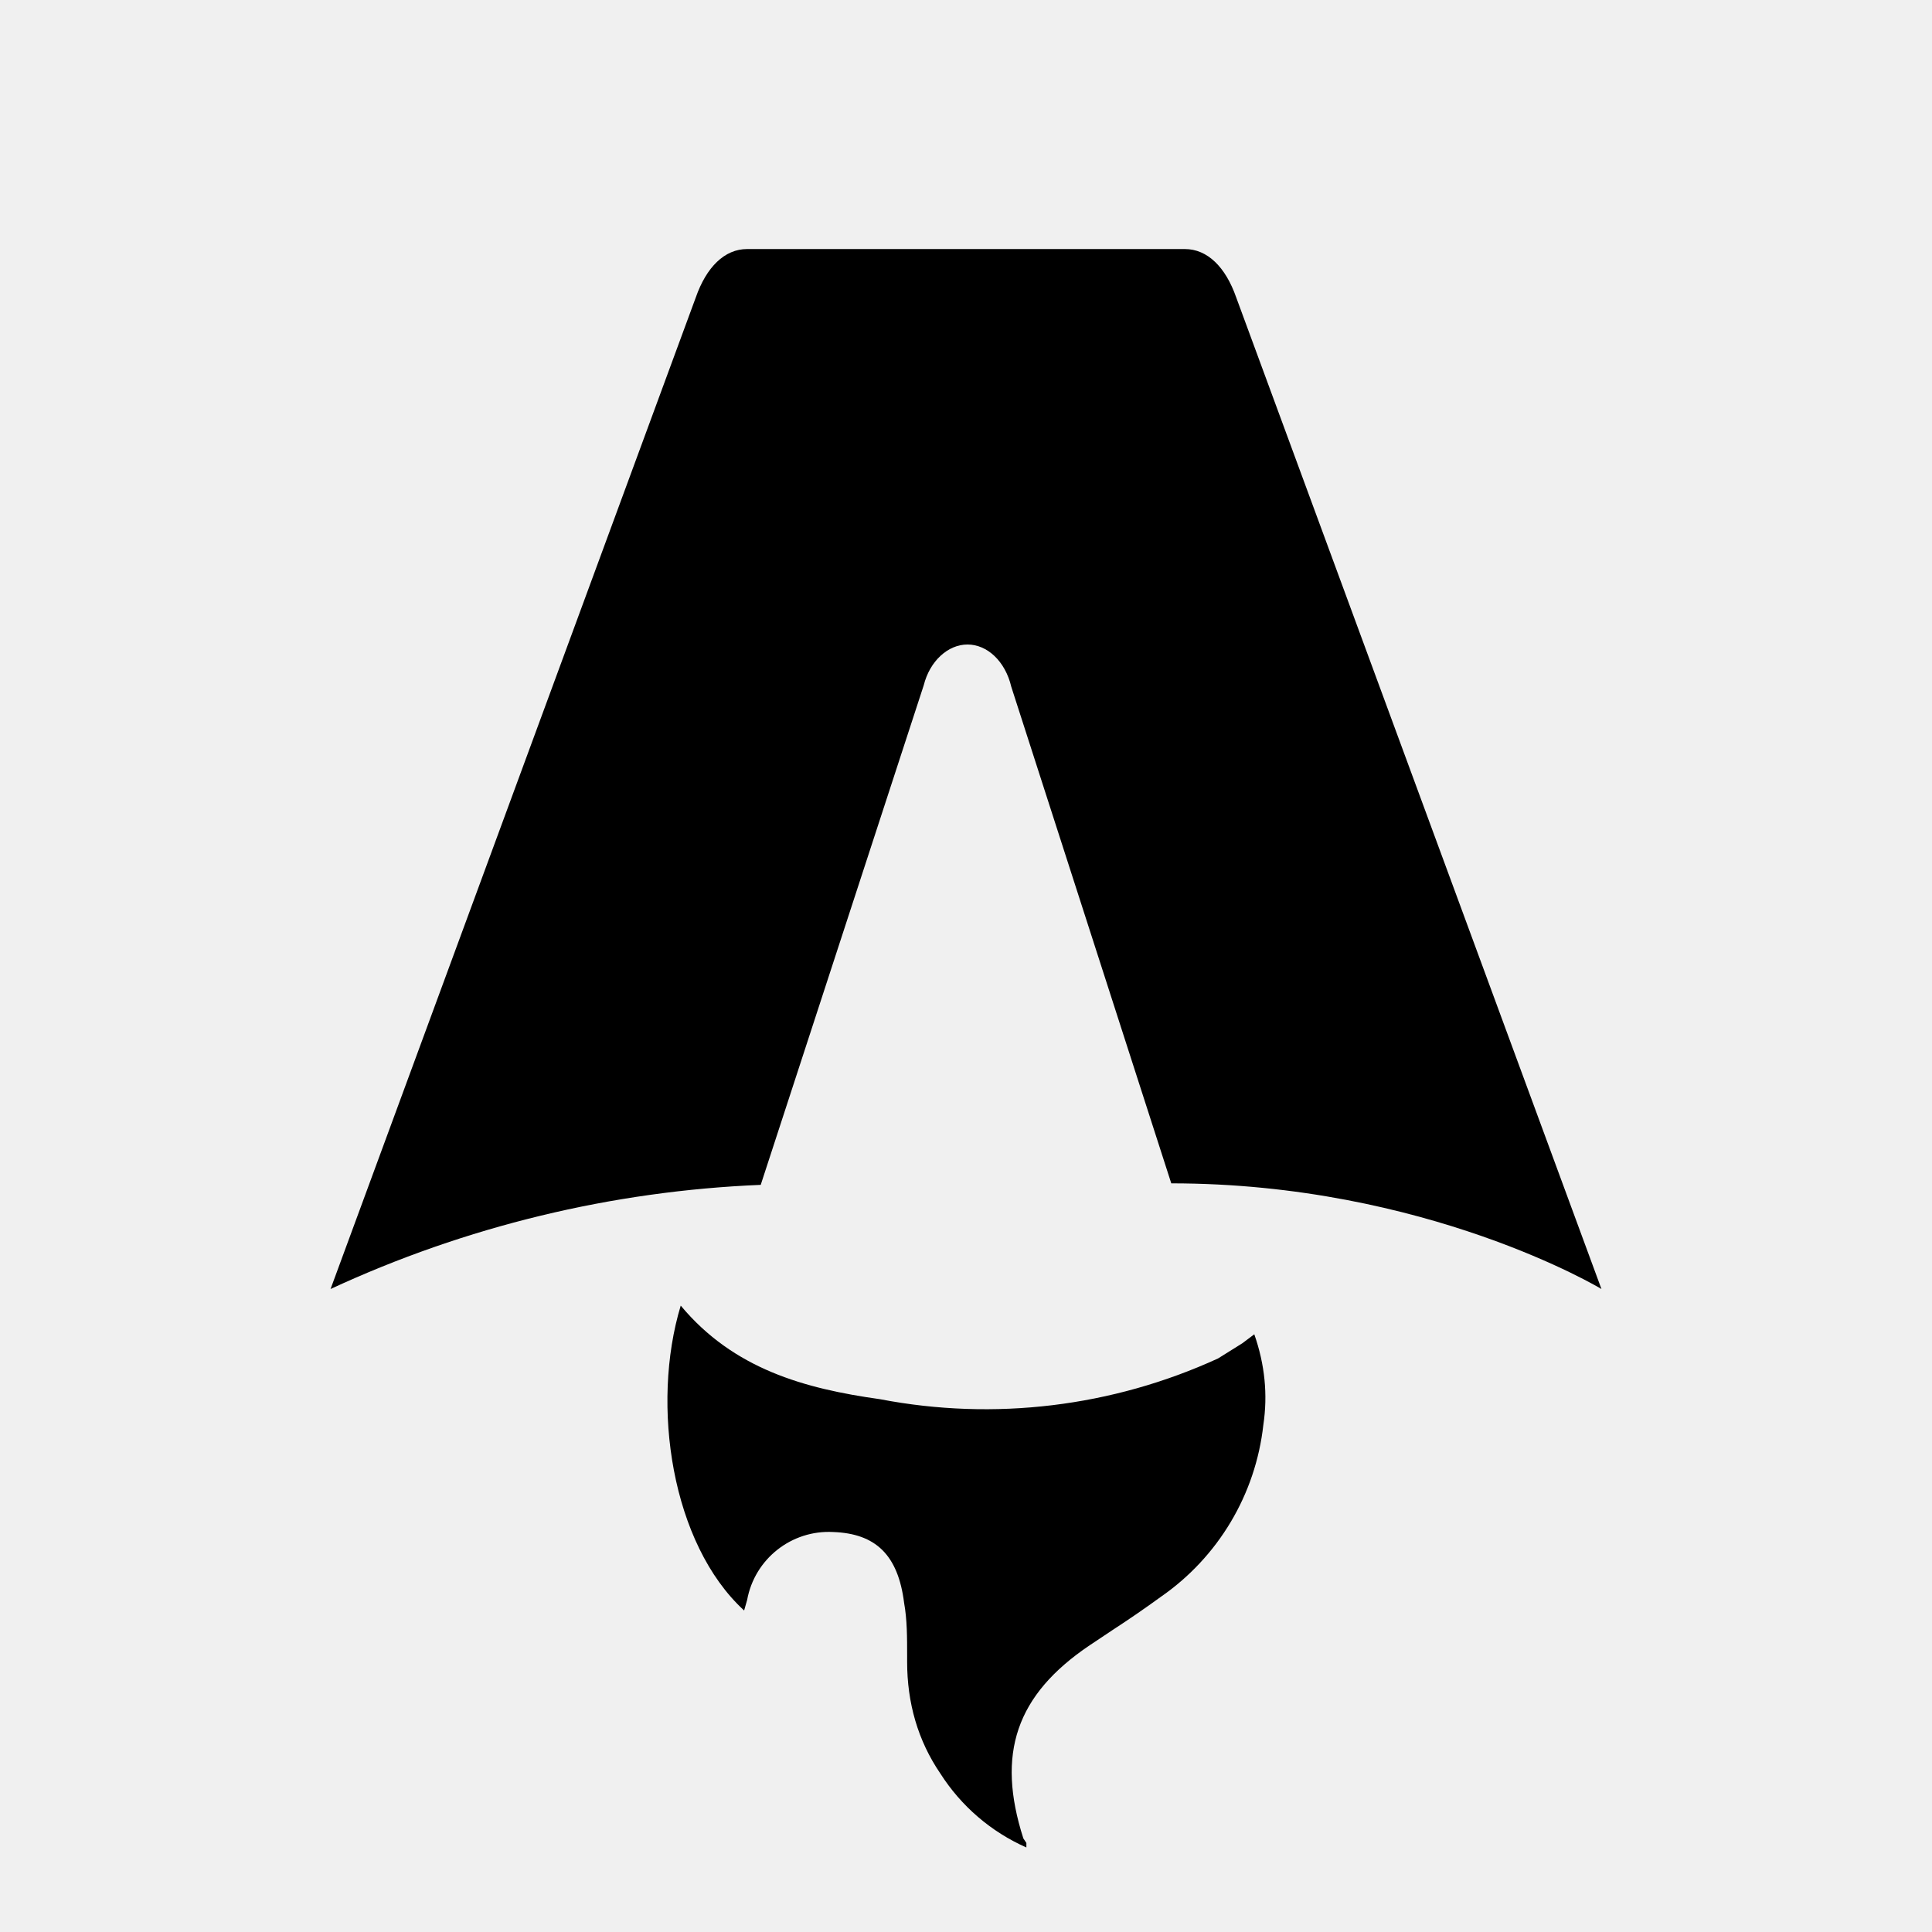
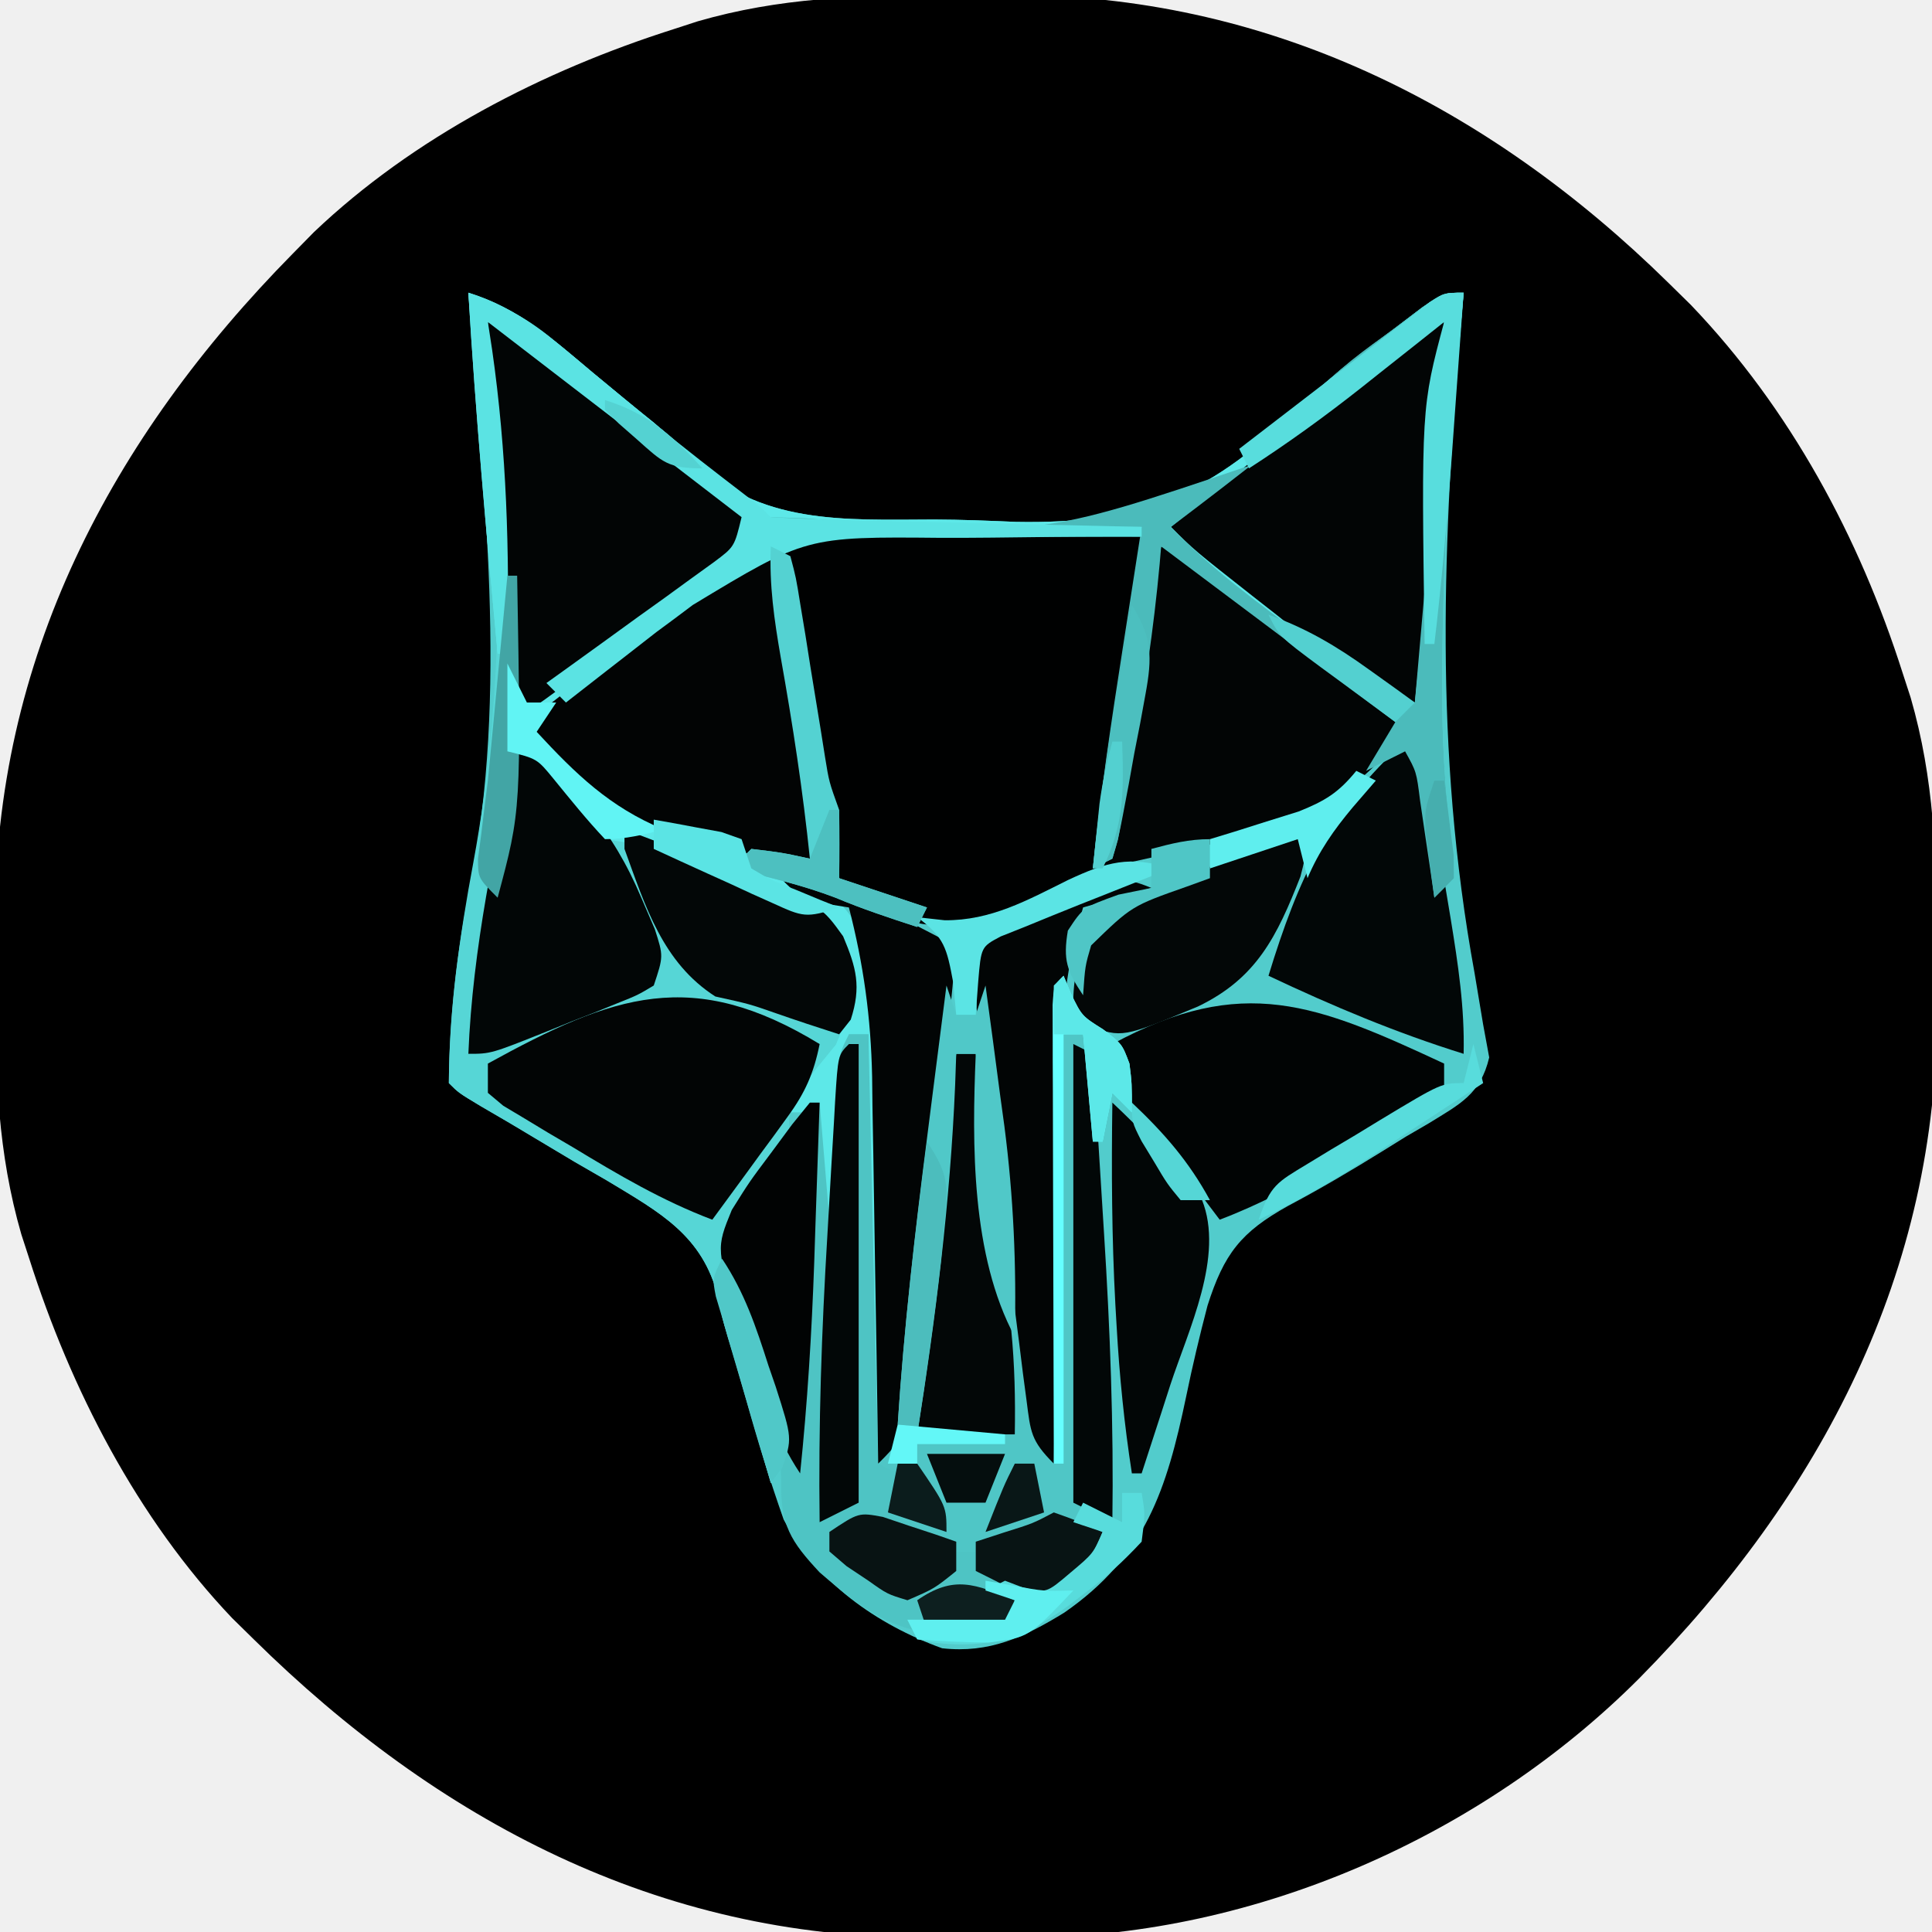
- <svg xmlns="http://www.w3.org/2000/svg" fill="none" viewBox="0 0 128 128">
-   <path d="M50.4 78.5a75.1 75.1 0 0 0-28.5 6.9l24.2-65.7c.7-2 1.9-3.2 3.4-3.2h29c1.5 0 2.7 1.2 3.4 3.2l24.2 65.7s-11.6-7-28.5-7L67 45.5c-.4-1.7-1.6-2.8-2.9-2.8-1.3 0-2.5 1.1-2.9 2.7L50.4 78.5Zm-1.1 28.2Zm-4.2-20.2c-2 6.6-.6 15.8 4.2 20.2a17.5 17.5 0 0 1 .2-.7 5.5 5.5 0 0 1 5.7-4.5c2.8.1 4.3 1.5 4.7 4.7.2 1.1.2 2.3.2 3.5v.4c0 2.7.7 5.2 2.2 7.4a13 13 0 0 0 5.7 4.9v-.3l-.2-.3c-1.8-5.6-.5-9.5 4.4-12.8l1.5-1a73 73 0 0 0 3.2-2.2 16 16 0 0 0 6.8-11.4c.3-2 .1-4-.6-6l-.8.6-1.6 1a37 37 0 0 1-22.4 2.7c-5-.7-9.7-2-13.2-6.2Z" />
-   <style>
-         path { fill: #000; }
-         @media (prefers-color-scheme: dark) {
-             path { fill: #FFF; }
-         }
-     </style>
+ <svg xmlns="http://www.w3.org/2000/svg" version="1.1" width="198" height="198">
+   <path d="M0 0 C2.337 0.008 4.672 -0.02 7.009 -0.052 C33.265 -0.176 56.011 11.23 74.538 29.446 C75.297 30.192 76.056 30.939 76.839 31.708 C86.986 42.31 94.102 55.501 98.538 69.446 C98.806 70.271 99.075 71.097 99.352 71.947 C101.766 80.287 102.031 88.297 101.984 96.908 C101.975 99.245 102.004 101.58 102.036 103.917 C102.163 130.819 90.155 153.582 71.538 172.446 C55.397 188.619 32.281 198.797 9.449 198.997 C7.916 198.994 6.383 198.984 4.849 198.968 C2.539 198.946 0.231 198.967 -2.079 198.993 C-28.916 199.045 -51.644 186.996 -70.462 168.446 C-71.193 167.728 -71.924 167.01 -72.677 166.27 C-82.4 156.046 -89.207 142.823 -93.462 129.446 C-93.731 128.621 -93.999 127.795 -94.276 126.945 C-96.69 118.605 -96.956 110.595 -96.908 101.984 C-96.9 99.647 -96.929 97.312 -96.96 94.975 C-97.088 68.063 -85.071 45.323 -66.462 26.446 C-65.744 25.715 -65.026 24.984 -64.286 24.231 C-54.063 14.508 -40.839 7.701 -27.462 3.446 C-26.637 3.178 -25.811 2.909 -24.961 2.632 C-16.622 0.218 -8.611 -0.048 0 0 Z " fill="#000000" transform="translate(96.46216,-0.4460449)" />
+   <path d="M0 0 C3.349 1.218 5.937 2.512 8.672 4.793 C9.337 5.341 10.002 5.89 10.688 6.455 C11.368 7.027 12.049 7.598 12.75 8.188 C14.796 9.886 16.842 11.579 18.918 13.241 C21 15 21 15 22.799 16.943 C29.794 23.84 38.484 23.268 47.744 23.242 C50.538 23.25 53.313 23.364 56.104 23.484 C68.55 23.721 75.586 20.938 84.582 12.319 C85.146 11.761 85.709 11.203 86.289 10.628 C88.978 8.069 91.902 5.908 94.875 3.688 C95.821 2.969 96.767 2.251 97.742 1.512 C100 0 100 0 102 0 C101.939 0.697 101.879 1.395 101.816 2.114 C99.847 25.265 98.932 46.82 103.125 69.754 C103.418 71.502 103.71 73.251 104 75 C104.205 76.112 104.41 77.225 104.621 78.371 C103.729 82.149 101.626 83.146 98.411 85.132 C97.636 85.584 96.861 86.035 96.062 86.5 C95.284 86.984 94.506 87.467 93.704 87.965 C90.518 89.941 87.321 91.83 84.008 93.586 C79.174 96.271 77.438 98.498 75.75 103.812 C74.943 106.894 74.21 109.977 73.569 113.097 C71.561 122.69 69.393 129.499 61.075 135.268 C56.974 137.787 53.393 139.461 48.555 138.922 C41.86 136.506 35.59 132.085 32.309 125.719 C30.893 121.697 29.645 117.668 28.5 113.562 C27.894 111.404 27.281 109.253 26.621 107.11 C26 105 26 105 25.602 102.962 C24.011 96.601 19.656 94.282 14.254 91.014 C12.581 90.048 12.581 90.048 10.875 89.062 C8.664 87.741 6.453 86.42 4.242 85.098 C3.261 84.525 2.28 83.953 1.269 83.364 C-1 82 -1 82 -2 81 C-1.959 74.224 -1.183 67.585 0.147 60.956 C4.157 40.882 1.526 20.247 0 0 Z " fill="#52CCCC" transform="translate(48,30)" />
+   <path d="M0 0 C2.877 1.333 5.208 2.84 7.645 4.863 C8.322 5.421 8.999 5.978 9.697 6.553 C10.395 7.133 11.093 7.714 11.812 8.312 C16.755 12.41 21.731 16.329 27 20 C25.508 23.755 23.451 25.436 20.211 27.785 C19.27 28.481 18.329 29.176 17.359 29.893 C15.363 31.344 13.365 32.795 11.367 34.244 C10.429 34.938 9.49 35.632 8.523 36.348 C7.656 36.977 6.789 37.606 5.896 38.254 C5.27 38.83 4.645 39.406 4 40 C3.668 43.065 3.668 43.065 5.75 44.973 C6.492 45.662 7.235 46.352 8 47.062 C9.368 48.338 10.711 49.644 12 51 C12 51.66 12 52.32 12 53 C13.485 52.505 13.485 52.505 15 52 C18.468 52.954 21.71 54.494 25 55.938 C26.373 56.488 26.373 56.488 27.773 57.049 C32.294 59.027 35.288 60.418 37.156 65.156 C38.073 69.331 38.191 70.439 36 74 C34.703 75.809 33.396 77.598 32.023 79.352 C30.736 81.101 30.736 81.101 31 84 C29.505 85.993 27.877 87.817 26.215 89.672 C24.19 93.552 25.387 96.941 26.595 100.997 C27.502 103.781 28.457 106.546 29.447 109.303 C31.183 114.469 31.183 114.469 30.145 117.488 C29.767 117.987 29.389 118.486 29 119 C28.674 117.866 28.348 116.731 28.012 115.562 C27.57 114.042 27.129 112.521 26.688 111 C26.367 109.884 26.367 109.884 26.041 108.746 C25.6 107.233 25.143 105.726 24.669 104.223 C24 102 24 102 23.589 99.931 C22.004 93.586 17.641 91.273 12.254 88.014 C10.581 87.048 10.581 87.048 8.875 86.062 C6.664 84.741 4.453 83.42 2.242 82.098 C1.261 81.525 0.28 80.953 -0.731 80.364 C-3 79 -3 79 -4 78 C-3.953 70.369 -2.9 62.916 -1.5 55.438 C1.913 37.051 1.417 18.572 0 0 Z " fill="#56D6D6" transform="translate(50,33)" />
+   <path d="M0 0 C4.689 0.556 8.199 1.882 12.375 4.062 C13.435 4.61 14.494 5.158 15.586 5.723 C16.383 6.144 17.179 6.566 18 7 C16.901 18.807 15.606 30.562 13.966 42.307 C13.84 43.224 13.715 44.141 13.586 45.086 C13.473 45.891 13.36 46.696 13.244 47.525 C12.964 50.362 12.961 53.151 13 56 C13.552 51.874 14.103 47.748 14.654 43.622 C14.841 42.222 15.028 40.821 15.216 39.421 C16.648 28.716 16.648 28.716 18 18 C18.66 18 19.32 18 20 18 C20.99 26.25 21.98 34.5 23 43 C22.331 30.956 21.266 18.995 20 7 C22.243 5.797 24.493 4.613 26.75 3.438 C27.384 3.095 28.018 2.753 28.672 2.4 C33.451 -0.064 33.451 -0.064 36.453 0.285 C36.964 0.521 37.474 0.757 38 1 C35.69 1.66 33.38 2.32 31 3 C29.251 9.402 29.251 9.402 29 16 C29.66 16 30.32 16 31 16 C32.459 18.918 32.356 21.933 32.535 25.141 C32.578 25.859 32.621 26.578 32.665 27.318 C32.756 28.848 32.844 30.378 32.93 31.908 C33.06 34.2 33.198 36.49 33.338 38.781 C33.874 47.868 34.123 56.894 34 66 C33.01 66 32.02 66 31 66 C31.66 66.33 32.32 66.66 33 67 C31.624 70.325 30.244 72.332 27 74 C24.375 73.25 24.375 73.25 22 72 C21.34 71.67 20.68 71.34 20 71 C20 70.34 20 69.68 20 69 C19.34 69 18.68 69 18 69 C18 69.66 18 70.32 18 71 C15.75 72.75 15.75 72.75 13 74 C10.938 73.375 10.938 73.375 9 72 C8.258 71.505 7.515 71.01 6.75 70.5 C6.173 70.005 5.595 69.51 5 69 C5 68.34 5 67.68 5 67 C9.625 64.875 9.625 64.875 13 66 C12.34 65.67 11.68 65.34 11 65 C10.107 61.711 9.866 58.565 9.826 55.169 C9.813 54.237 9.799 53.306 9.786 52.346 C9.77 50.852 9.77 50.852 9.754 49.328 C9.721 47.198 9.688 45.068 9.654 42.938 C9.607 39.596 9.563 36.254 9.523 32.912 C9.483 29.676 9.432 26.439 9.379 23.203 C9.37 22.215 9.362 21.228 9.353 20.21 C9.247 14.197 8.498 8.828 7 3 C5.824 2.814 5.824 2.814 4.625 2.625 C2 2 2 2 0 0 Z " fill="#4FC6C6" transform="translate(80,90)" />
+   <path d="M0 0 C5.148 1.566 8.705 4.79 12.75 8.188 C14.796 9.886 16.842 11.579 18.918 13.241 C21 15 21 15 22.799 16.943 C29.794 23.84 38.484 23.268 47.744 23.242 C50.538 23.25 53.313 23.364 56.104 23.484 C68.55 23.721 75.586 20.938 84.582 12.319 C85.146 11.761 85.709 11.203 86.289 10.628 C88.978 8.069 91.902 5.908 94.875 3.688 C95.821 2.969 96.767 2.251 97.742 1.512 C100 0 100 0 102 0 C101.939 0.697 101.879 1.395 101.816 2.114 C100.755 14.592 99.804 27.033 99.812 39.562 C99.812 40.923 99.812 40.923 99.811 42.311 C99.854 47.606 100.244 52.739 100.983 57.984 C100.989 58.649 100.994 59.315 101 60 C100.01 60.99 100.01 60.99 99 62 C98.867 61.085 98.734 60.17 98.598 59.227 C98.333 57.444 98.333 57.444 98.062 55.625 C97.888 54.442 97.714 53.258 97.535 52.039 C97.165 49.093 97.165 49.093 96 47 C94.02 47.99 94.02 47.99 92 49 C92.99 47.35 93.98 45.7 95 44 C94.273 43.455 93.546 42.909 92.797 42.348 C85.531 36.898 78.266 31.449 71 26 C70.95 26.588 70.901 27.175 70.849 27.781 C70.24 34.442 69.25 40.982 68.062 47.562 C67.893 48.558 67.723 49.554 67.549 50.58 C67.295 51.996 67.295 51.996 67.035 53.441 C66.809 54.721 66.809 54.721 66.578 56.026 C66.388 56.677 66.197 57.329 66 58 C65.01 58.495 65.01 58.495 64 59 C64.746 51.595 65.863 44.281 67.062 36.938 C67.249 35.786 67.435 34.634 67.627 33.447 C68.083 30.631 68.54 27.815 69 25 C63.895 24.995 58.791 25.029 53.686 25.098 C51.953 25.116 50.22 25.123 48.487 25.12 C34.605 25.011 34.605 25.011 23 32 C21.549 33.082 20.089 34.152 18.621 35.211 C17.225 36.263 15.83 37.318 14.438 38.375 C13.354 39.193 13.354 39.193 12.248 40.027 C10.497 41.349 8.748 42.674 7 44 C7.933 45.129 8.871 46.253 9.812 47.375 C10.335 48.001 10.857 48.628 11.395 49.273 C15.352 53.529 19.93 53.977 25.383 55.121 C26.246 55.411 27.11 55.701 28 56 C28.33 56.99 28.66 57.98 29 59 C31.481 59.969 33.985 60.655 36.555 61.352 C40.398 63.943 41.005 67.596 42 72 C42.371 75.875 42.352 79.708 42.293 83.598 C42.289 84.673 42.284 85.747 42.28 86.855 C42.263 90.258 42.226 93.66 42.188 97.062 C42.172 99.382 42.159 101.702 42.146 104.021 C42.114 109.681 42.063 115.341 42 121 C41.67 121 41.34 121 41 121 C41 106.15 41 91.3 41 76 C40.34 76 39.68 76 39 76 C38.34 85.24 37.68 94.48 37 104 C36.67 104 36.34 104 36 104 C35.67 97.4 35.34 90.8 35 84 C34.01 84 33.02 84 32 84 C32.529 83.383 33.057 82.765 33.602 82.129 C34.269 81.282 34.937 80.435 35.625 79.562 C36.298 78.739 36.971 77.915 37.664 77.066 C39.314 73.28 39.311 71.075 38.22 67.129 C35.724 62.773 31.014 61.574 26.5 59.938 C25.524 59.549 24.548 59.16 23.543 58.76 C18.904 56.764 18.904 56.764 14 56 C12.14 54.032 10.466 51.944 8.754 49.848 C7.04 47.752 7.04 47.752 4 47 C4 44.03 4 41.06 4 38 C4.66 39.32 5.32 40.64 6 42 C6.524 41.592 7.049 41.183 7.589 40.762 C9.976 38.904 12.363 37.046 14.75 35.188 C15.575 34.545 16.4 33.902 17.25 33.24 C18.049 32.618 18.848 31.996 19.672 31.355 C20.405 30.785 21.138 30.214 21.894 29.626 C23.326 28.52 24.787 27.451 26.271 26.415 C26.841 25.948 27.412 25.481 28 25 C28 24.34 28 23.68 28 23 C26.138 21.416 24.274 19.951 22.312 18.5 C21.127 17.607 19.943 16.714 18.758 15.82 C18.142 15.359 17.526 14.898 16.892 14.423 C13.803 12.1 10.747 9.736 7.688 7.375 C6.587 6.528 5.487 5.682 4.387 4.836 C3.599 4.23 2.811 3.624 2 3 C2.144 3.946 2.289 4.892 2.438 5.867 C3.933 16.299 4.219 26.473 4 37 C3.67 37 3.34 37 3 37 C1.84 24.675 0.732 12.359 0 0 Z " fill="#5DE8E8" transform="translate(48,30)" />
+   <path d="M0 0 C12.21 0 24.42 0 37 0 C37 7.252 36.264 13.976 35.188 21.125 C35.041 22.387 34.895 23.649 34.744 24.949 C33.339 33.93 33.339 33.93 29.522 36.979 C24.029 39.6 19.461 40.689 13.452 39.493 C10.368 38.339 8.407 37.275 6 35 C3.862 29.57 3.137 24.071 2.375 18.312 C2.136 16.762 1.892 15.212 1.645 13.662 C0 3.153 0 3.153 0 0 Z " fill="#000101" transform="translate(80,55)" />
+   <path d="M0 0 C0.66 0 1.32 0 2 0 C2.33 14.52 2.66 29.04 3 44 C3.66 44.33 4.32 44.66 5 45 C4.67 46.32 4.34 47.64 4 49 C5.32 49.66 6.64 50.32 8 51 C5 51 5 51 3 50.438 C0.809 49.779 0.809 49.779 -2 51 C0.25 53.583 0.25 53.583 3 56 C6.113 56 8.108 55.826 11 55 C11 54.34 11 53.68 11 53 C11.66 53 12.32 53 13 53 C13 53.66 13 54.32 13 55 C13.66 55.33 14.32 55.66 15 56 C16.125 58.062 16.125 58.062 17 60 C15.319 61.681 13.374 61.41 11.062 61.562 C4.812 61.538 1.612 59.129 -3.004 55.141 C-5.978 51.951 -7.027 50.286 -6.934 45.852 C-7.033 40.115 -9.057 35.218 -10.955 29.852 C-13.624 21.963 -13.624 21.963 -12 18 C-10.188 15.105 -10.188 15.105 -8 12.188 C-7.278 11.212 -6.556 10.236 -5.812 9.23 C-4.915 8.126 -4.915 8.126 -4 7 C-3.67 7 -3.34 7 -3 7 C-2.67 10.96 -2.34 14.92 -2 19 C-1.939 17.796 -1.879 16.592 -1.816 15.352 C-1.732 13.776 -1.647 12.201 -1.562 10.625 C-1.504 9.434 -1.504 9.434 -1.443 8.219 C-1.113 2.227 -1.113 2.227 0 0 Z " fill="#4EC4C4" transform="translate(87,106)" />
+   <path d="M0 0 C3.169 1.585 5.477 3.01 8.223 5.152 C9.008 5.764 9.794 6.376 10.604 7.006 C11.415 7.643 12.226 8.281 13.062 8.938 C13.878 9.571 14.693 10.205 15.533 10.857 C22.124 16.007 22.124 16.007 25 19 C18.891 26.816 12.494 28.953 3 31 C0.03 31.66 -2.94 32.32 -6 33 C-4.02 22.11 -2.04 11.22 0 0 Z " fill="#020505" transform="translate(119,56)" />
+   <path d="M0 0 C0.842 4.373 1.672 8.749 2.5 13.125 C2.738 14.363 2.977 15.6 3.223 16.875 C3.448 18.074 3.674 19.273 3.906 20.508 C4.116 21.608 4.325 22.707 4.541 23.84 C4.992 26.944 5.082 29.869 5 33 C-18.14 28.289 -18.14 28.289 -25 18 C-22.128 15.746 -19.252 13.498 -16.375 11.25 C-15.567 10.616 -14.759 9.982 -13.926 9.328 C-1.974 0 -1.974 0 0 0 Z " fill="#020404" transform="translate(79,56)" />
+   <path d="M0 0 C-0.561 13.058 -1.59 26.007 -3 39 C-6.602 37.705 -9.353 36.177 -12.355 33.812 C-13.142 33.196 -13.929 32.58 -14.74 31.945 C-15.952 30.982 -15.952 30.982 -17.188 30 C-18.007 29.358 -18.826 28.716 -19.67 28.055 C-25.653 23.347 -25.653 23.347 -28 21 C-24.075 17.805 -20.149 14.613 -16.219 11.426 C-13.733 9.41 -11.253 7.389 -8.781 5.355 C-7.905 4.64 -7.028 3.925 -6.125 3.188 C-5.364 2.562 -4.604 1.937 -3.82 1.293 C-2 0 -2 0 0 0 Z " fill="#020505" transform="translate(148,33)" />
+   <path d="M0 0 C2.877 1.333 5.208 2.84 7.645 4.863 C8.322 5.421 8.999 5.978 9.697 6.553 C10.395 7.133 11.093 7.714 11.812 8.312 C16.755 12.41 21.731 16.329 27 20 C25.505 23.737 23.434 25.492 20.246 27.891 C19.31 28.6 18.373 29.309 17.408 30.039 C16.428 30.769 15.448 31.498 14.438 32.25 C12.961 33.368 12.961 33.368 11.455 34.508 C4.157 40 4.157 40 3 40 C2.569 35.429 2.142 30.857 1.718 26.285 C1.574 24.733 1.428 23.18 1.282 21.627 C1.07 19.386 0.863 17.144 0.656 14.902 C0.558 13.874 0.558 13.874 0.457 12.824 C0.067 8.536 -0.059 4.305 0 0 Z " fill="#020505" transform="translate(50,33)" />
+   <path d="M0 0 C-0.599 2.99 -1.489 4.998 -3.285 7.453 C-3.957 8.381 -3.957 8.381 -4.643 9.328 C-5.111 9.962 -5.58 10.597 -6.062 11.25 C-6.535 11.9 -7.007 12.549 -7.494 13.219 C-8.657 14.817 -9.828 16.409 -11 18 C-16.135 16.051 -20.627 13.399 -25.312 10.562 C-26.148 10.072 -26.984 9.582 -27.846 9.076 C-28.635 8.599 -29.425 8.121 -30.238 7.629 C-30.961 7.197 -31.683 6.764 -32.427 6.319 C-32.946 5.883 -33.465 5.448 -34 5 C-34 4.01 -34 3.02 -34 2 C-21.086 -5.113 -13.02 -7.94 0 0 Z " fill="#020505" transform="translate(84,107)" />
+   <path d="M0 0 C0 0.99 0 1.98 0 3 C-1.573 4.319 -1.573 4.319 -3.762 5.629 C-4.551 6.107 -5.341 6.584 -6.154 7.076 C-6.99 7.567 -7.826 8.057 -8.688 8.562 C-9.504 9.057 -10.321 9.551 -11.162 10.061 C-15.037 12.379 -18.769 14.394 -23 16 C-24.842 13.569 -26.674 11.131 -28.5 8.688 C-29.025 7.997 -29.549 7.307 -30.09 6.596 C-30.586 5.929 -31.082 5.262 -31.594 4.574 C-32.055 3.962 -32.515 3.349 -32.99 2.718 C-34 1 -34 1 -34 -2 C-20.62 -9.227 -13.083 -6.086 0 0 Z " fill="#010404" transform="translate(148,109)" />
+   <path d="M0 0 C2.066 3.1 2.479 4.761 3.07 8.367 C3.244 9.418 3.418 10.468 3.598 11.551 C3.772 12.648 3.946 13.745 4.125 14.875 C4.307 15.964 4.489 17.054 4.676 18.176 C5.435 22.838 6.111 27.266 6 32 C-0.94 29.838 -7.431 27.106 -14 24 C-10.984 14.131 -7.772 6.986 0 0 Z " fill="#020707" transform="translate(144,76)" />
+   <path d="M0 0 C5.942 4.884 9.721 8.873 12.75 16.062 C13.199 17.105 13.647 18.148 14.109 19.223 C15 22 15 22 14 25 C12.358 25.983 12.358 25.983 10.254 26.824 C9.499 27.13 8.744 27.437 7.967 27.752 C6.777 28.215 6.777 28.215 5.562 28.688 C4.773 29.008 3.983 29.328 3.17 29.658 C-2.687 32 -2.687 32 -5 32 C-4.557 21.106 -2.27 10.632 0 0 Z " fill="#020606" transform="translate(53,76)" />
+   <path d="M0 0 C-0.061 0.697 -0.121 1.395 -0.184 2.114 C-1.245 14.592 -2.196 27.033 -2.188 39.562 C-2.188 40.923 -2.188 40.923 -2.189 42.311 C-2.146 47.606 -1.756 52.739 -1.017 57.984 C-1.011 58.649 -1.006 59.315 -1 60 C-1.99 60.99 -1.99 60.99 -3 62 C-3.133 61.085 -3.266 60.17 -3.402 59.227 C-3.667 57.444 -3.667 57.444 -3.938 55.625 C-4.112 54.442 -4.286 53.258 -4.465 52.039 C-4.835 49.093 -4.835 49.093 -6 47 C-7.32 47.66 -8.64 48.32 -10 49 C-9.01 47.35 -8.02 45.7 -7 44 C-7.727 43.455 -8.454 42.909 -9.203 42.348 C-16.469 36.898 -23.734 31.449 -31 26 C-31.05 26.588 -31.099 27.175 -31.151 27.781 C-31.76 34.442 -32.75 40.982 -33.938 47.562 C-34.107 48.558 -34.277 49.554 -34.451 50.58 C-34.705 51.996 -34.705 51.996 -34.965 53.441 C-35.191 54.721 -35.191 54.721 -35.422 56.026 C-35.612 56.677 -35.803 57.329 -36 58 C-36.99 58.495 -36.99 58.495 -38 59 C-37.231 51.436 -36.114 43.948 -34.938 36.438 C-34.298 32.333 -33.659 28.229 -33 24 C-45.54 24 -58.08 24 -71 24 C-71 23.67 -71 23.34 -71 23 C-69.842 23.038 -68.684 23.076 -67.49 23.115 C-43.64 25.054 -43.64 25.054 -22 17.734 C-19.664 15.5 -17.509 13.194 -15.469 10.686 C-13.038 7.896 -10.117 5.836 -7.125 3.688 C-6.179 2.969 -5.233 2.251 -4.258 1.512 C-2 0 -2 0 0 0 Z M-9.812 7.875 C-16.345 13.52 -23.11 18.801 -30 24 C-25.842 28.313 -21.192 31.713 -16.375 35.25 C-15.504 35.9 -14.632 36.549 -13.734 37.219 C-12.902 37.832 -12.069 38.446 -11.211 39.078 C-10.451 39.639 -9.691 40.2 -8.908 40.778 C-7.097 42.18 -7.097 42.18 -5 42 C-4.571 37.089 -4.143 32.178 -3.718 27.266 C-3.573 25.596 -3.428 23.926 -3.282 22.255 C-3.072 19.853 -2.864 17.45 -2.656 15.047 C-2.591 14.302 -2.525 13.557 -2.457 12.789 C-2.176 9.506 -2 6.299 -2 3 C-5.343 3 -7.402 5.756 -9.812 7.875 Z " fill="#4BBBBB" transform="translate(150,30)" />
+   <path d="M0 0 C4.689 0.556 8.199 1.882 12.375 4.062 C13.435 4.61 14.494 5.158 15.586 5.723 C16.383 6.144 17.179 6.566 18 7 C16.958 18.528 15.696 30.028 14.262 41.514 C14.087 42.922 13.916 44.33 13.747 45.739 C13.506 47.736 13.253 49.731 13 51.727 C12.856 52.888 12.711 54.048 12.562 55.245 C12 58 12 58 10 60 C9.988 59.128 9.988 59.128 9.975 58.238 C9.889 52.154 9.79 46.07 9.683 39.987 C9.644 37.72 9.61 35.453 9.578 33.187 C9.532 29.917 9.474 26.648 9.414 23.379 C9.403 22.375 9.391 21.372 9.379 20.338 C9.254 14.286 8.508 8.866 7 3 C5.824 2.814 5.824 2.814 4.625 2.625 C2 2 2 2 0 0 Z " fill="#020505" transform="translate(80,90)" />
+   <path d="M0 0 C-2.31 0.66 -4.62 1.32 -7 2 C-8.953 8.578 -9.337 14.66 -9.414 21.5 C-9.433 22.576 -9.453 23.653 -9.473 24.761 C-9.532 28.174 -9.579 31.587 -9.625 35 C-9.663 37.324 -9.702 39.648 -9.742 41.973 C-9.838 47.648 -9.923 53.324 -10 59 C-12.361 56.639 -12.377 55.772 -12.794 52.538 C-12.979 51.151 -12.979 51.151 -13.167 49.736 C-13.353 48.233 -13.353 48.233 -13.543 46.699 C-13.742 45.156 -13.742 45.156 -13.945 43.582 C-14.224 41.403 -14.499 39.223 -14.769 37.043 C-15.185 33.71 -15.618 30.379 -16.053 27.049 C-16.321 24.932 -16.589 22.816 -16.855 20.699 C-16.986 19.703 -17.116 18.707 -17.25 17.681 C-17.364 16.747 -17.477 15.813 -17.594 14.85 C-17.749 13.624 -17.749 13.624 -17.906 12.372 C-18.012 9.699 -17.776 7.563 -17 5 C-14.199 3.164 -14.199 3.164 -10.688 1.625 C-8.961 0.84 -8.961 0.84 -7.199 0.039 C-4.111 -0.964 -2.928 -1.229 0 0 Z " fill="#020505" transform="translate(118,91)" />
+   <path d="M0 0 C3.457 1.286 6.885 2.636 10.312 4 C11.777 4.543 11.777 4.543 13.271 5.098 C20.22 7.915 20.22 7.915 22.408 10.957 C23.769 14.195 24.286 16.119 23.188 19.5 C22.796 19.995 22.404 20.49 22 21 C19.805 20.298 17.621 19.577 15.445 18.816 C12.819 17.899 12.819 17.899 9.312 17.125 C3.908 13.658 2.143 7.895 0 2 C0 1.34 0 0.68 0 0 Z " fill="#030707" transform="translate(64,85)" />
+   <path d="M0 0 C1 2 1 2 0.277 4.828 C-2.125 10.964 -4.217 15.264 -10.236 18.153 C-17.977 21.367 -17.977 21.367 -21.43 20.129 C-21.948 19.756 -22.466 19.384 -23 19 C-23.109 15.564 -22.662 13.03 -21 10 C-16.594 6.992 -11.938 5.025 -7 3 C-5.68 2.437 -4.361 1.872 -3.043 1.305 C-2.039 0.874 -1.035 0.444 0 0 Z " fill="#030707" transform="translate(133,85)" />
+   <path d="M0 0 C0.66 0 1.32 0 2 0 C2.575 4.428 3.145 8.858 3.709 13.287 C3.901 14.792 4.095 16.296 4.291 17.8 C4.573 19.972 4.85 22.144 5.125 24.316 C5.293 25.62 5.46 26.924 5.633 28.268 C5.988 31.874 6.066 35.379 6 39 C2.7 39 -0.6 39 -4 39 C-3.322 25.93 -1.625 12.979 0 0 Z " fill="#030707" transform="translate(98,108)" />
+   <path d="M0 0 C2.807 2.647 5.453 5.369 7.875 8.375 C8.306 8.898 8.736 9.422 9.18 9.961 C11.5 15.728 7.784 23.304 5.938 28.938 C5.656 29.812 5.374 30.687 5.084 31.588 C4.394 33.727 3.7 35.864 3 38 C2.67 38 2.34 38 2 38 C1.222 32.985 0.723 28.006 0.438 22.938 C0.395 22.207 0.353 21.476 0.309 20.723 C-0.063 13.811 -0.099 6.921 0 0 Z " fill="#020606" transform="translate(114,113)" />
+   <path d="M0 0 C5.149 1.567 8.704 4.791 12.75 8.188 C14.173 9.364 15.596 10.54 17.02 11.715 C18.044 12.563 18.044 12.563 19.088 13.429 C22.172 15.963 25.329 18.4 28.496 20.828 C30 22 30 22 31 23 C33.81 23.16 36.598 23.26 39.41 23.316 C40.252 23.337 41.094 23.358 41.962 23.379 C44.662 23.445 47.362 23.504 50.062 23.562 C51.889 23.606 53.715 23.649 55.541 23.693 C60.027 23.801 64.514 23.902 69 24 C69 24.33 69 24.66 69 25 C67.926 24.999 66.853 24.998 65.746 24.997 C61.726 25 57.706 25.043 53.686 25.098 C51.953 25.116 50.22 25.123 48.487 25.12 C34.598 24.991 34.598 24.991 23 32 C21.766 32.934 20.526 33.859 19.277 34.773 C18.162 35.638 17.048 36.505 15.938 37.375 C15.068 38.05 15.068 38.05 14.182 38.738 C12.786 39.823 11.392 40.911 10 42 C9.34 41.34 8.68 40.68 8 40 C8.57 39.592 9.141 39.183 9.728 38.762 C12.304 36.912 14.871 35.05 17.438 33.188 C18.335 32.545 19.233 31.902 20.158 31.24 C21.012 30.618 21.866 29.996 22.746 29.355 C23.537 28.785 24.328 28.214 25.142 27.626 C27.267 26.043 27.267 26.043 28 23 C27.212 22.394 26.425 21.788 25.613 21.164 C17.742 15.109 9.871 9.055 2 3 C2.144 3.946 2.289 4.892 2.438 5.867 C3.933 16.299 4.219 26.473 4 37 C3.67 37 3.34 37 3 37 C1.84 24.675 0.732 12.359 0 0 Z " fill="#5BE3E3" transform="translate(48,30)" />
+   <path d="M0 0 C0.33 0 0.66 0 1 0 C0.859 4.271 0.711 8.542 0.562 12.812 C0.504 14.606 0.504 14.606 0.443 16.436 C0.188 23.654 -0.251 30.816 -1 38 C-3.605 34.092 -4.767 30.076 -6.188 25.625 C-6.473 24.774 -6.759 23.923 -7.053 23.047 C-9.632 14.988 -9.632 14.988 -8 11 C-6.188 8.105 -6.188 8.105 -4 5.188 C-3.278 4.212 -2.556 3.236 -1.812 2.23 C-1.214 1.494 -0.616 0.758 0 0 Z " fill="#010303" transform="translate(83,113)" />
+   <path d="M0 0 C0.33 0.99 0.66 1.98 1 3 C1.66 3 2.32 3 3 3 C3.33 2.01 3.66 1.02 4 0 C4.513 3.748 5.008 7.499 5.5 11.25 C5.643 12.294 5.786 13.338 5.934 14.414 C6.872 21.65 7.177 28.706 7 36 C2.532 27.662 2.607 16.289 3 7 C2.34 7 1.68 7 1 7 C0.963 8.056 0.925 9.111 0.887 10.199 C0.378 22.269 -1.115 34.073 -3 46 C-3.66 45.67 -4.32 45.34 -5 45 C-4.351 35.005 -3.216 25.115 -1.938 15.188 C-1.749 13.705 -1.561 12.223 -1.373 10.74 C-0.919 7.16 -0.46 3.58 0 0 Z " fill="#50C8C8" transform="translate(97,101)" />
+   <path d="M0 0 C0.99 0.495 0.99 0.495 2 1 C2.29 5.585 2.575 10.171 2.854 14.757 C2.95 16.311 3.047 17.864 3.146 19.417 C3.771 29.297 4.143 39.096 4 49 C2.68 48.34 1.36 47.68 0 47 C0 31.49 0 15.98 0 0 Z " fill="#020707" transform="translate(110,107)" />
+   <path d="M0 0 C0.33 0 0.66 0 1 0 C1 15.51 1 31.02 1 47 C-0.32 47.66 -1.64 48.32 -3 49 C-3.134 39.12 -2.8 29.331 -2.2 19.472 C-2.06 17.145 -1.929 14.818 -1.799 12.49 C-1.712 11.008 -1.624 9.525 -1.535 8.043 C-1.497 7.348 -1.458 6.654 -1.418 5.938 C-1.115 1.115 -1.115 1.115 0 0 Z " fill="#020707" transform="translate(87,107)" />
+   <path d="M0 0 C0.66 0.33 1.32 0.66 2 1 C2.578 3.177 2.578 3.177 3.035 6.023 C3.289 7.555 3.289 7.555 3.549 9.117 C3.803 10.73 3.803 10.73 4.062 12.375 C4.406 14.487 4.751 16.599 5.098 18.711 C5.247 19.652 5.397 20.594 5.551 21.564 C5.965 24.127 5.965 24.127 7 27 C7.04 29.333 7.044 31.667 7 34 C9.97 34.99 12.94 35.98 16 37 C15.67 37.66 15.34 38.32 15 39 C12.168 38.078 9.371 37.156 6.625 36 C3.141 34.673 -0.373 33.861 -4 33 C-3.34 32.34 -2.68 31.68 -2 31 C1.125 31.375 1.125 31.375 4 32 C3.289 25.067 2.242 18.257 1.018 11.398 C0.351 7.55 -0.181 3.924 0 0 Z " fill="#54D2D2" transform="translate(79,56)" />
+   <path d="M0 0 C-0.31 4.313 -0.623 8.625 -0.938 12.938 C-1.025 14.15 -1.112 15.362 -1.201 16.611 C-1.676 23.094 -2.227 29.546 -3 36 C-3.33 36 -3.66 36 -4 36 C-4.336 11.763 -4.336 11.763 -2 3 C-2.941 3.748 -3.882 4.495 -4.852 5.266 C-6.109 6.261 -7.367 7.255 -8.625 8.25 C-9.242 8.741 -9.86 9.232 -10.496 9.738 C-14.226 12.683 -18.008 15.421 -22 18 C-22.33 17.34 -22.66 16.68 -23 16 C-19.219 13.084 -15.435 10.172 -11.646 7.266 C-10.236 6.181 -8.83 5.091 -7.426 4 C-6.728 3.464 -6.031 2.928 -5.312 2.375 C-4.711 1.908 -4.109 1.442 -3.488 0.961 C-2 0 -2 0 0 0 Z " fill="#58DDDD" transform="translate(150,30)" />
+   <path d="M0 0 C0.247 0.598 0.495 1.196 0.75 1.812 C1.871 4.122 1.871 4.122 4.062 5.5 C6 7 6 7 6.75 9 C7 11 7 11 7 14 C6.34 13.34 5.68 12.68 5 12 C4.67 13.65 4.34 15.3 4 17 C3.67 17 3.34 17 3 17 C2.67 13.37 2.34 9.74 2 6 C1.34 6 0.68 6 0 6 C0 20.52 0 35.04 0 50 C-0.33 50 -0.66 50 -1 50 C-1.025 43.04 -1.043 36.08 -1.055 29.12 C-1.06 26.75 -1.067 24.38 -1.075 22.01 C-1.088 18.612 -1.093 15.214 -1.098 11.816 C-1.103 10.75 -1.108 9.683 -1.113 8.584 C-1.113 7.603 -1.113 6.622 -1.114 5.612 C-1.116 4.743 -1.118 3.875 -1.12 2.98 C-1 1 -1 1 0 0 Z " fill="#66FFFF" transform="translate(109,100)" />
+   <path d="M0 0 C2.625 0.938 2.625 0.938 5 2 C3.624 5.325 2.244 7.332 -1 9 C-3.625 8.25 -3.625 8.25 -6 7 C-6.66 6.67 -7.32 6.34 -8 6 C-8 5.01 -8 4.02 -8 3 C-7.051 2.691 -6.103 2.381 -5.125 2.062 C-2.139 1.126 -2.139 1.126 0 0 Z " fill="#081414" transform="translate(108,155)" />
+   <path d="M0 0 C0.893 0.302 1.787 0.603 2.707 0.914 C3.608 1.211 4.509 1.507 5.438 1.812 C6.468 2.172 6.468 2.172 7.52 2.539 C7.52 3.529 7.52 4.519 7.52 5.539 C5.27 7.352 5.27 7.352 2.52 8.539 C0.457 7.914 0.457 7.914 -1.48 6.539 C-2.223 6.044 -2.965 5.549 -3.73 5.039 C-4.308 4.544 -4.885 4.049 -5.48 3.539 C-5.48 2.879 -5.48 2.219 -5.48 1.539 C-2.48 -0.461 -2.48 -0.461 0 0 Z " fill="#081313" transform="translate(90.48047,155.4609)" />
+   <path d="M0 0 C0.66 0 1.32 0 2 0 C2.367 2.168 2.367 2.168 2 5 C0.063 7.08 -1.632 8.634 -3.875 10.312 C-4.46 10.76 -5.045 11.207 -5.647 11.667 C-10.17 14.899 -13.641 15.978 -19.27 15.352 C-19.841 15.236 -20.412 15.12 -21 15 C-21.33 14.34 -21.66 13.68 -22 13 C-18.7 13 -15.4 13 -12 13 C-11.67 12.34 -11.34 11.68 -11 11 C-11.99 10.67 -12.98 10.34 -14 10 C-13.34 9.67 -12.68 9.34 -12 9 C-11.402 9.227 -10.804 9.454 -10.188 9.688 C-7.771 10.282 -7.771 10.282 -5.312 8.188 C-2.967 6.218 -2.967 6.218 -2 4 C-2.99 3.67 -3.98 3.34 -5 3 C-4.67 2.34 -4.34 1.68 -4 1 C-2.68 1.66 -1.36 2.32 0 3 C0 2.01 0 1.02 0 0 Z " fill="#58DCDC" transform="translate(115,153)" />
+   <path d="M0 0 C-1.036 0.41 -2.073 0.82 -3.141 1.242 C-4.51 1.786 -5.88 2.331 -7.25 2.875 C-7.932 3.144 -8.614 3.414 -9.316 3.691 C-11.216 4.448 -13.108 5.223 -15 6 C-15.804 6.32 -16.609 6.639 -17.438 6.969 C-19.452 8.034 -19.452 8.034 -19.75 11.625 C-19.832 12.739 -19.915 13.852 -20 15 C-20.66 15 -21.32 15 -22 15 C-22.103 13.907 -22.206 12.814 -22.312 11.688 C-22.973 8.144 -23.203 7.068 -26 5 C-25.072 5.103 -24.144 5.206 -23.188 5.312 C-18.448 5.351 -14.719 3.261 -10.551 1.191 C-6.592 -0.658 -4.222 -1.357 0 0 Z " fill="#5BE4E4" transform="translate(120,89)" />
+   <path d="M0 0 C2.382 3.573 2.141 4.639 1.75 8.812 C1.59 10.53 1.59 10.53 1.426 12.281 C0.747 18.207 -0.09 24.105 -1 30 C-1.66 29.67 -2.32 29.34 -3 29 C-2.367 19.276 -1.277 9.655 0 0 Z " fill="#4CBDBD" transform="translate(95,117)" />
+   <path d="M0 0 C0.33 0 0.66 0 1 0 C1.413 23.995 1.413 23.995 -1 33 C-3 31 -3 31 -3.014 29.008 C-2.907 28.204 -2.801 27.399 -2.691 26.57 C-2.582 25.675 -2.473 24.779 -2.36 23.856 C-2.241 22.914 -2.122 21.971 -2 21 C-1.815 19.144 -1.637 17.287 -1.465 15.43 C-1.378 14.514 -1.291 13.599 -1.201 12.656 C-1.114 11.738 -1.027 10.821 -0.938 9.875 C-0.847 8.919 -0.756 7.962 -0.662 6.977 C-0.441 4.651 -0.22 2.326 0 0 Z " fill="#42A5A5" transform="translate(52,59)" />
+   <path d="M0 0 C2.077 3.355 2.101 5.327 1.391 9.168 C1.213 10.143 1.035 11.118 0.852 12.123 C0.653 13.134 0.455 14.146 0.25 15.188 C0.067 16.21 -0.116 17.233 -0.305 18.287 C-1.359 23.879 -1.359 23.879 -2 26 C-2.66 26.33 -3.32 26.66 -4 27 C-3.357 20.765 -2.5 14.614 -1.438 8.438 C-1.299 7.62 -1.16 6.802 -1.018 5.959 C-0.681 3.972 -0.341 1.986 0 0 Z " fill="#4CBFBF" transform="translate(116,62)" />
+   <path d="M0 0 C0.33 1.32 0.66 2.64 1 4 C-1.705 5.776 -4.415 7.545 -7.125 9.312 C-7.886 9.812 -8.646 10.312 -9.43 10.826 C-13.524 13.491 -17.574 15.929 -22 18 C-20.825 14.476 -20.114 14.163 -17.035 12.301 C-16.235 11.814 -15.435 11.328 -14.611 10.826 C-13.77 10.327 -12.929 9.827 -12.062 9.312 C-11.225 8.801 -10.388 8.29 -9.525 7.764 C-3.279 4 -3.279 4 -1 4 C-0.67 2.68 -0.34 1.36 0 0 Z " fill="#58DCDC" transform="translate(151,107)" />
+   <path d="M0 0 C0 1.32 0 2.64 0 4 C-0.771 4.28 -1.542 4.559 -2.336 4.848 C-8.022 6.85 -8.022 6.85 -12.176 10.891 C-12.793 12.998 -12.793 12.998 -13 16 C-14.669 13.496 -15.065 12.39 -14.562 9.375 C-13 7 -13 7 -9.375 5.688 C-8.261 5.461 -7.147 5.234 -6 5 C-6 3.68 -6 2.36 -6 1 C-3.924 0.447 -2.156 0 0 0 Z " fill="#4FC6C6" transform="translate(124,86)" />
+   <path d="M0 0 C0.33 0 0.66 0 1 0 C1 2.31 1 4.62 1 7 C3.97 7.99 6.94 8.98 10 10 C9.67 10.66 9.34 11.32 9 12 C6.168 11.078 3.371 10.156 0.625 9 C-2.859 7.673 -6.373 6.861 -10 6 C-9.34 5.34 -8.68 4.68 -8 4 C-4.875 4.375 -4.875 4.375 -2 5 C-1.34 3.35 -0.68 1.7 0 0 Z " fill="#4DC0C0" transform="translate(85,83)" />
+   <path d="M0 0 C0.66 0.33 1.32 0.66 2 1 C1.216 1.907 0.432 2.815 -0.375 3.75 C-2.301 6.052 -3.822 8.216 -5 11 C-5.33 9.68 -5.66 8.36 -6 7 C-10.455 8.485 -10.455 8.485 -15 10 C-15 9.01 -15 8.02 -15 7 C-14.169 6.746 -13.337 6.492 -12.48 6.23 C-11.394 5.886 -10.307 5.542 -9.188 5.188 C-8.109 4.851 -7.03 4.515 -5.918 4.168 C-3.181 3.072 -1.835 2.247 0 0 Z " fill="#5FEEEE" transform="translate(139,79)" />
+   <path d="M0 0 C0.66 1.32 1.32 2.64 2 4 C2.99 4 3.98 4 5 4 C4.01 5.485 4.01 5.485 3 7 C6.996 11.315 10.465 14.705 16 17 C13.924 17.553 12.156 18 10 18 C8.14 16.032 6.466 13.944 4.754 11.848 C3.04 9.752 3.04 9.752 0 9 C0 6.03 0 3.06 0 0 Z " fill="#61F4F4" transform="translate(52,68)" />
+   <path d="M0 0 C1.482 0.254 2.961 0.529 4.438 0.812 C5.673 1.039 5.673 1.039 6.934 1.27 C7.956 1.631 7.956 1.631 9 2 C9.33 2.99 9.66 3.98 10 5 C12.091 6.24 12.091 6.24 14.562 7.188 C15.389 7.532 16.215 7.876 17.066 8.23 C18.024 8.611 18.024 8.611 19 9 C15.621 10.126 15.271 9.963 12.207 8.566 C11.495 8.247 10.783 7.928 10.049 7.6 C9.311 7.257 8.573 6.915 7.812 6.562 C7.063 6.224 6.313 5.886 5.541 5.537 C3.69 4.7 1.845 3.851 0 3 C0 2.01 0 1.02 0 0 Z " fill="#5BE4E4" transform="translate(67,84)" />
+   <path d="M0 0 C2.314 3.472 3.489 7.003 4.75 10.938 C5.119 12.012 5.119 12.012 5.496 13.107 C7.199 18.419 7.199 18.419 6.141 21.504 C5.764 21.998 5.388 22.491 5 23 C4.186 20.25 3.374 17.5 2.562 14.75 C2.332 13.973 2.102 13.195 1.865 12.395 C1.532 11.263 1.532 11.263 1.191 10.109 C0.987 9.418 0.783 8.727 0.573 8.015 C0.384 7.35 0.195 6.685 0 6 C-0.21 5.296 -0.42 4.593 -0.637 3.868 C-1 2 -1 2 0 0 Z " fill="#50C8C8" transform="translate(74,129)" />
+   <path d="M0 0 C0.247 0.598 0.495 1.196 0.75 1.812 C1.871 4.122 1.871 4.122 4.062 5.5 C6 7 6 7 6.75 9 C7 11 7 11 7 14 C6.34 13.34 5.68 12.68 5 12 C4.67 13.65 4.34 15.3 4 17 C3.67 17 3.34 17 3 17 C2.67 13.37 2.34 9.74 2 6 C1.01 6 0.02 6 -1 6 C-1.043 4.334 -1.041 2.666 -1 1 C-0.67 0.67 -0.34 0.34 0 0 Z " fill="#5CE8E8" transform="translate(109,100)" />
+   <path d="M0 0 C-0.33 0.99 -0.66 1.98 -1 3 C-3.64 3 -6.28 3 -9 3 C-9.33 2.01 -9.66 1.02 -10 0 C-6.23 -2.61 -4.076 -1.668 0 0 Z " fill="#0D1F1F" transform="translate(104,164)" />
+   <path d="M0 0 C2.64 0 5.28 0 8 0 C7.34 1.65 6.68 3.3 6 5 C4.68 5 3.36 5 2 5 C1.34 3.35 0.68 1.7 0 0 Z " fill="#050E0E" transform="translate(95,149)" />
+   <path d="M0 0 C0.928 0.165 1.856 0.33 2.812 0.5 C5.956 1.077 5.956 1.077 9 1 C4.421 5.82 4.421 5.82 0.375 6.332 C-2.1 6.314 -4.535 6.219 -7 6 C-7.33 5.34 -7.66 4.68 -8 4 C-4.7 4 -1.4 4 2 4 C2.33 3.34 2.66 2.68 3 2 C2.01 1.67 1.02 1.34 0 1 C0 0.67 0 0.34 0 0 Z " fill="#5FEFEF" transform="translate(101,162)" />
+   <path d="M0 0 C3.89 1.388 6.966 3.215 10.312 5.625 C11.196 6.257 12.079 6.888 12.988 7.539 C13.652 8.021 14.316 8.503 15 9 C14.34 9.66 13.68 10.32 13 11 C11.017 9.546 9.039 8.088 7.062 6.625 C6.499 6.213 5.935 5.8 5.354 5.375 C1.113 2.227 1.113 2.227 0 0 Z " fill="#53D0D0" transform="translate(130,63)" />
+   <path d="M0 0 C0.66 0 1.32 0 2 0 C5 4.385 5 4.385 5 7 C3.02 6.34 1.04 5.68 -1 5 C-0.67 3.35 -0.34 1.7 0 0 Z " fill="#0B1C1C" transform="translate(92,150)" />
+   <path d="M0 0 C0.66 0 1.32 0 2 0 C2.33 1.65 2.66 3.3 3 5 C1.02 5.66 -0.96 6.32 -3 7 C-1.125 2.25 -1.125 2.25 0 0 Z " fill="#091717" transform="translate(104,150)" />
+   <path d="M0 0 C0.33 0 0.66 0 1 0 C1.167 4.921 1.248 8.503 -1 13 C-1.33 13 -1.66 13 -2 13 C-1.858 11.583 -1.711 10.166 -1.562 8.75 C-1.481 7.961 -1.4 7.172 -1.316 6.359 C-1.024 4.176 -0.579 2.123 0 0 Z " fill="#53D0D0" transform="translate(114,76)" />
+   <path d="M0 0 C3.288 3.11 5.837 6.016 8 10 C7.01 10 6.02 10 5 10 C3.613 8.32 3.613 8.32 2.312 6.125 C1.876 5.406 1.439 4.686 0.988 3.945 C0 2 0 2 0 0 Z " fill="#55D6D6" transform="translate(116,113)" />
+   <path d="M0 0 C0.33 0 0.66 0 1 0 C1.222 1.623 1.427 3.249 1.625 4.875 C1.741 5.78 1.857 6.685 1.977 7.617 C1.984 8.404 1.992 9.19 2 10 C1.34 10.66 0.68 11.32 0 12 C-0.196 10.564 -0.381 9.126 -0.562 7.688 C-0.667 6.887 -0.771 6.086 -0.879 5.262 C-1 3 -1 3 0 0 Z " fill="#46AEAE" transform="translate(147,80)" />
+   <path d="M0 0 C4.435 1.394 6.874 3.606 10 7 C6.433 7 5.895 6.363 3.312 4.062 C2.69 3.517 2.067 2.972 1.426 2.41 C0.955 1.945 0.485 1.479 0 1 C0 0.67 0 0.34 0 0 Z " fill="#54D2D2" transform="translate(62,41)" />
+   <path d="M0 0 C3.63 0.33 7.26 0.66 11 1 C11 1.33 11 1.66 11 2 C8.03 2 5.06 2 2 2 C2 2.66 2 3.32 2 4 C1.01 4 0.02 4 -1 4 C-0.67 2.68 -0.34 1.36 0 0 Z " fill="#63F7F7" transform="translate(92,146)" />
</svg>
